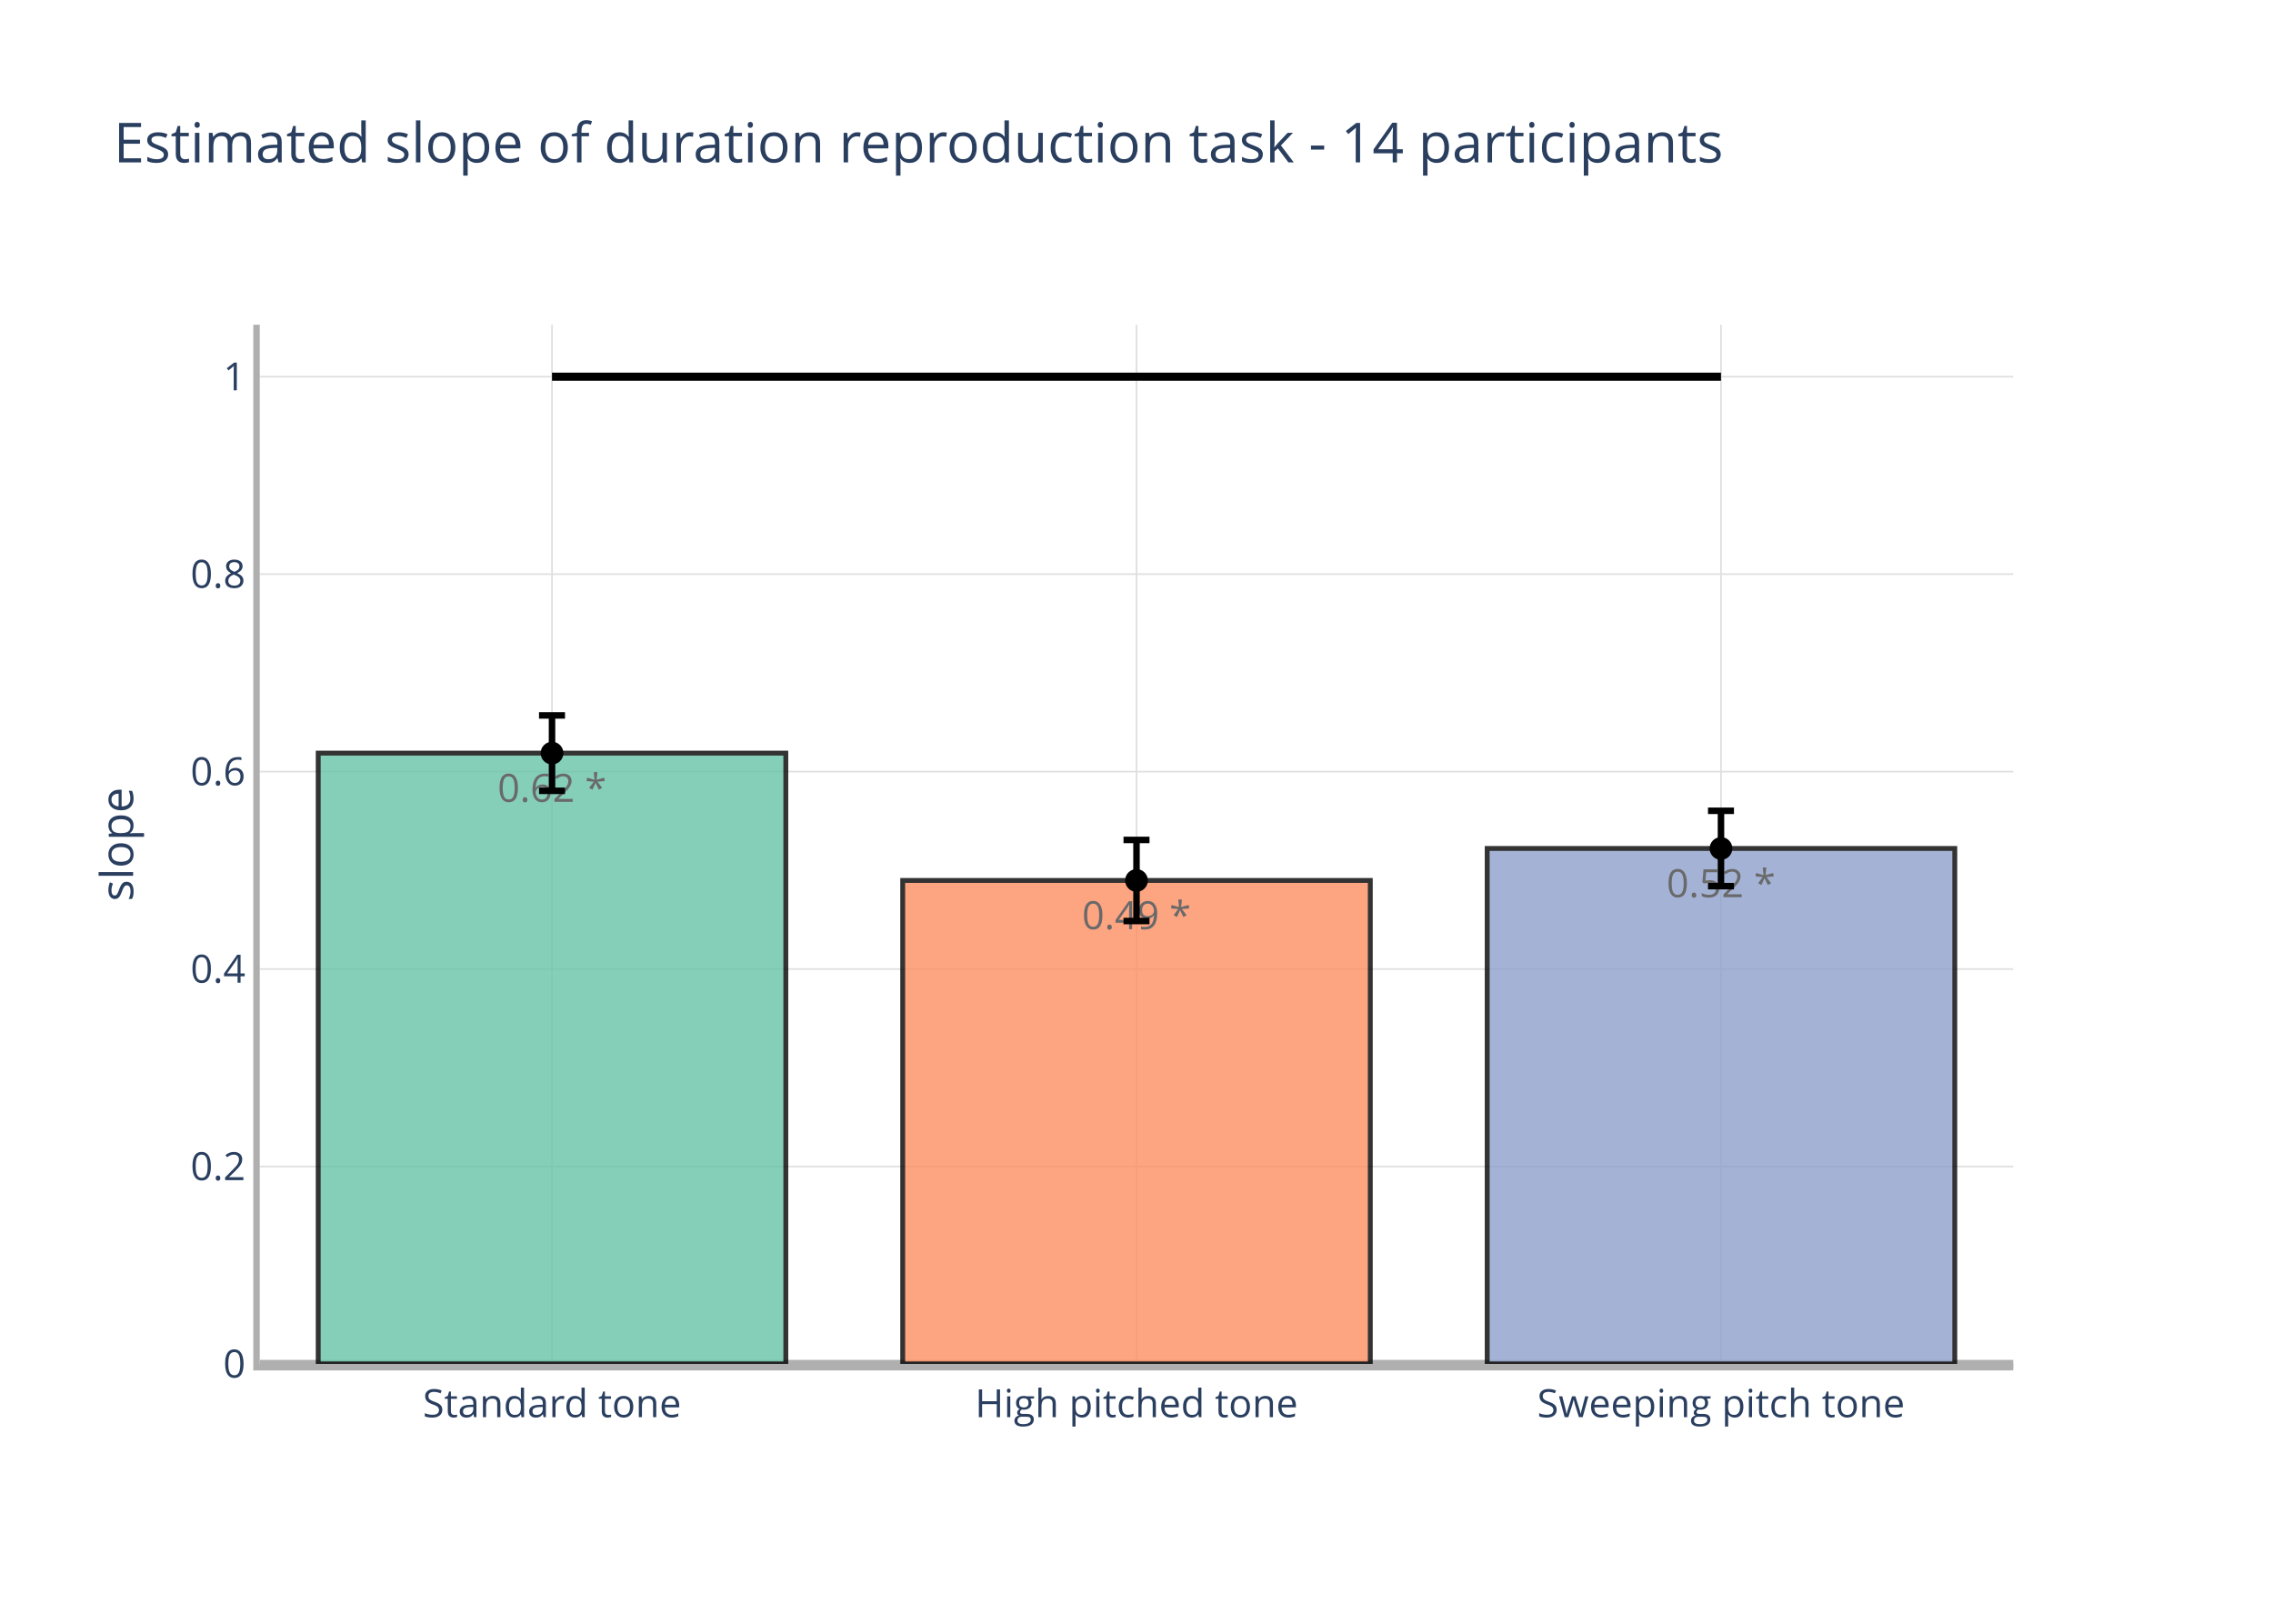
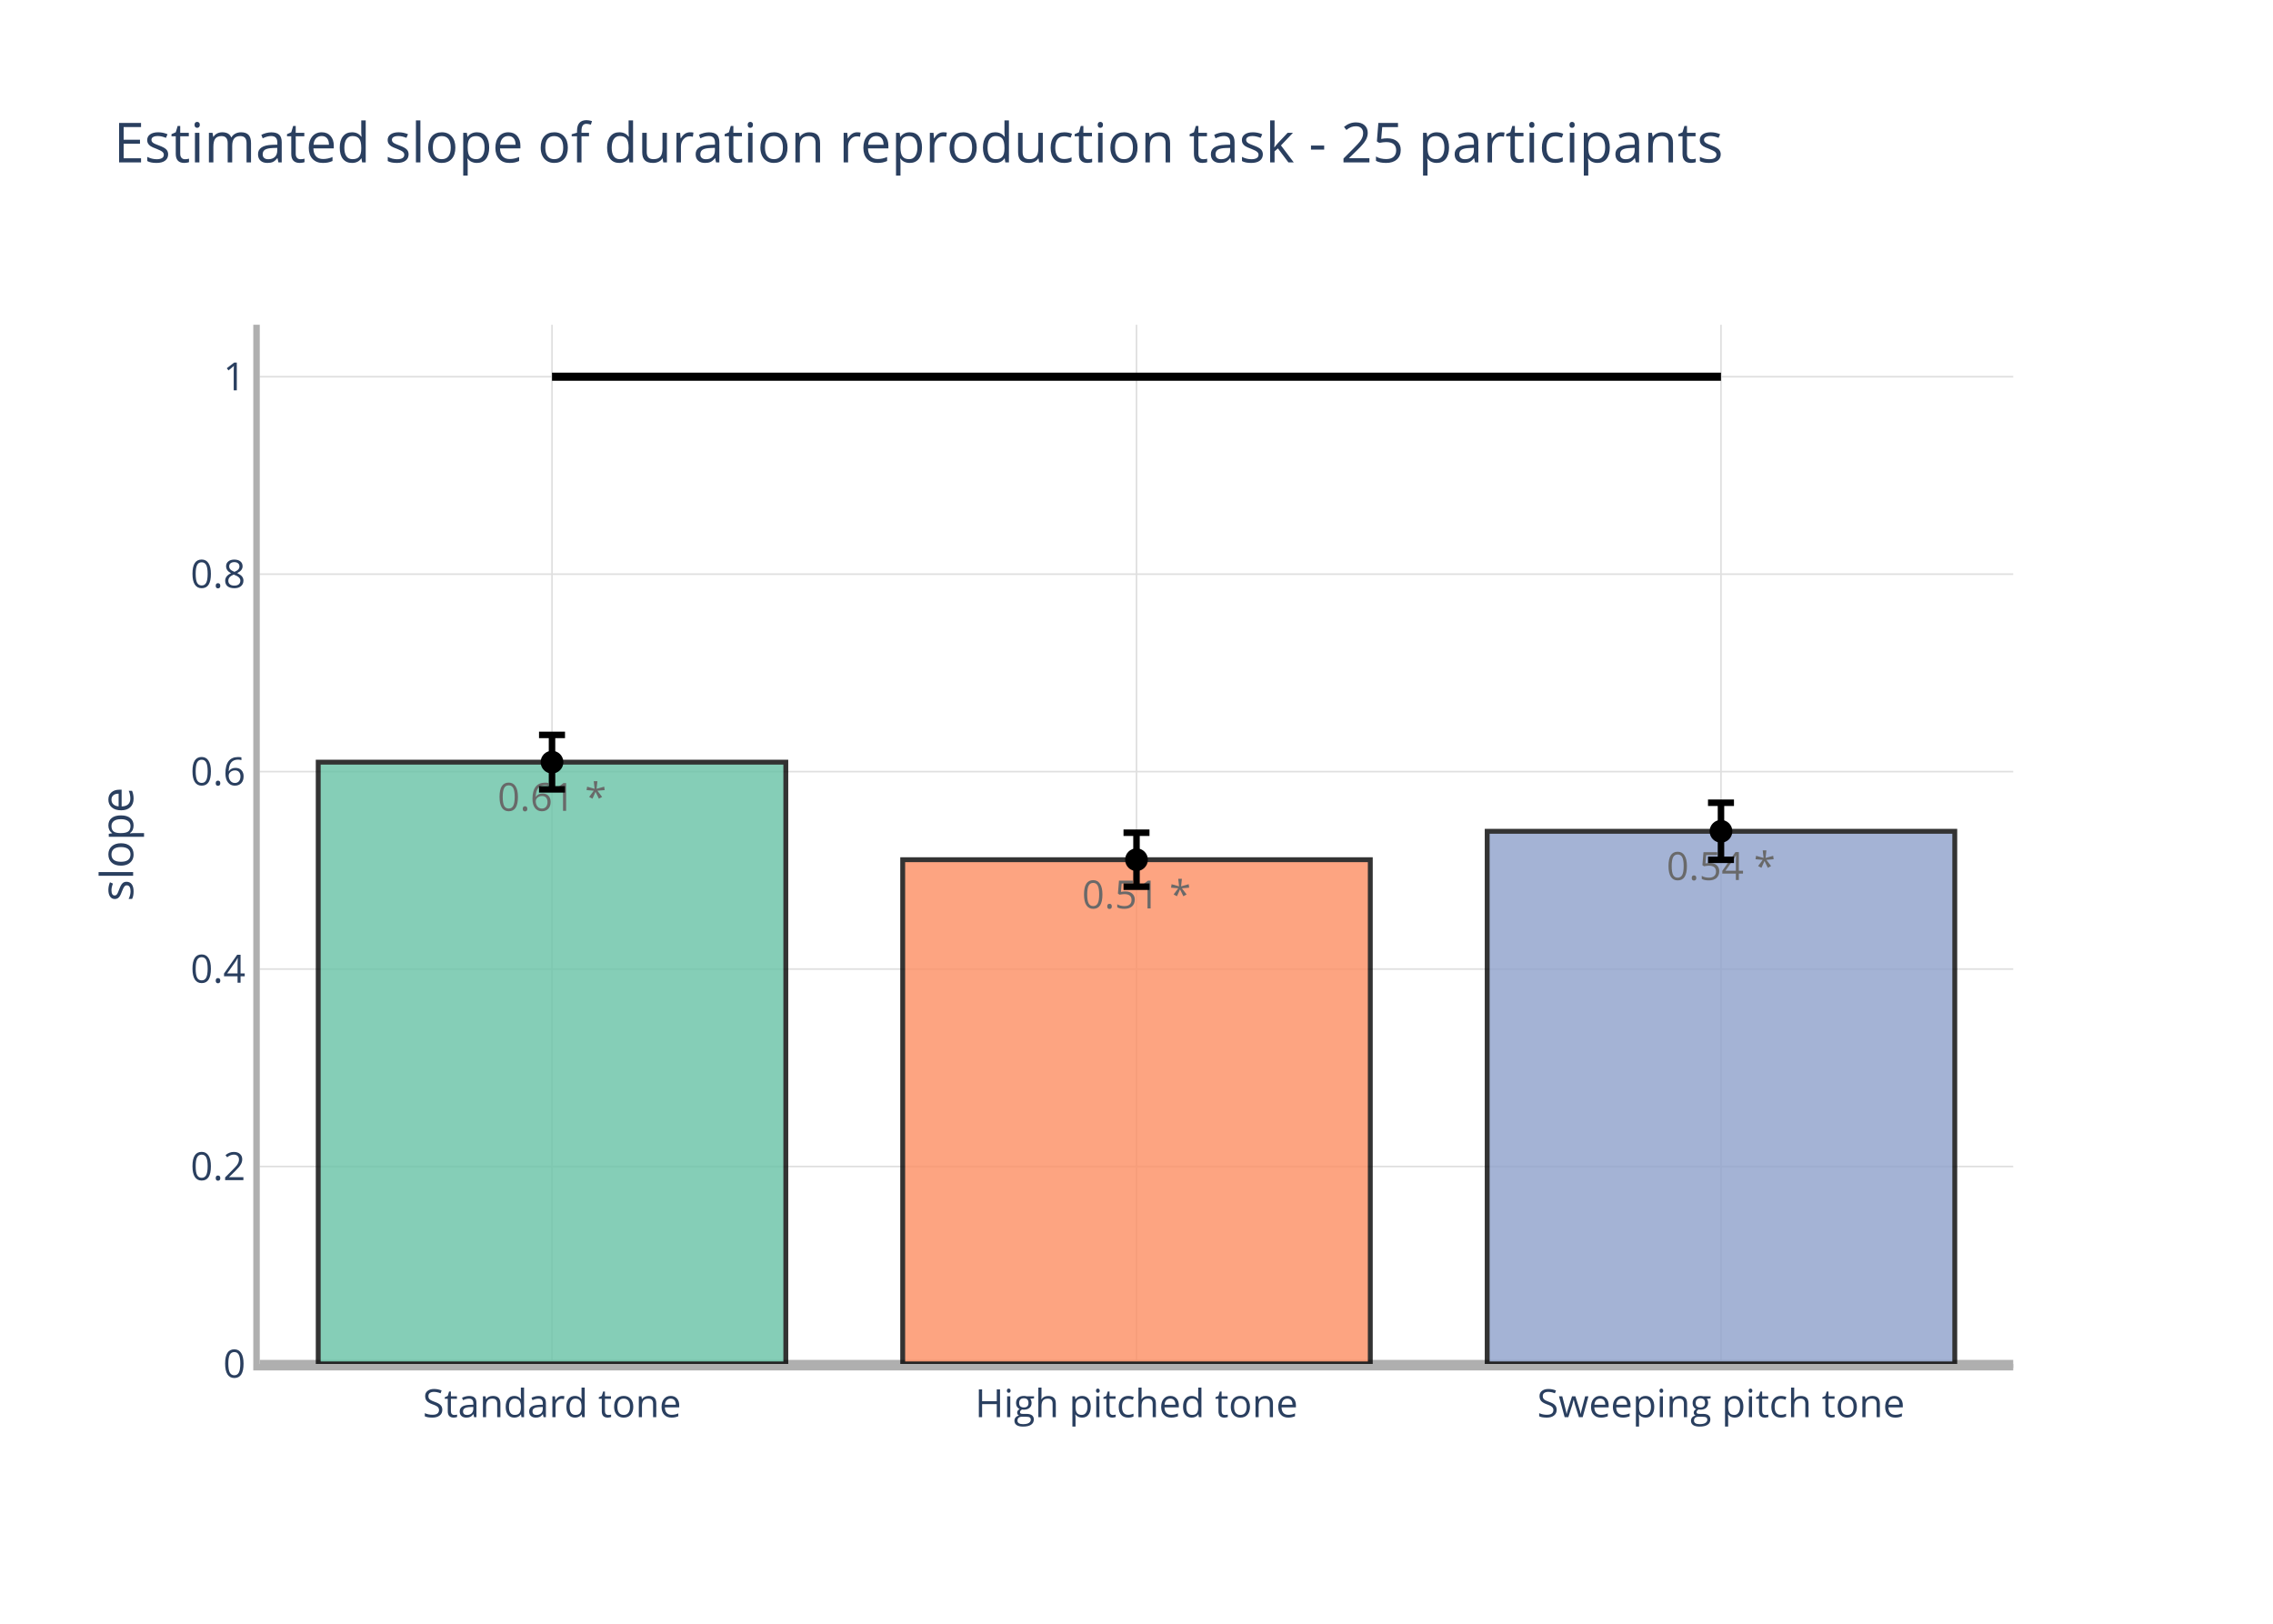
<svg xmlns="http://www.w3.org/2000/svg" class="main-svg" width="700" height="500" viewBox="0 0 700 500">
  <rect x="0" y="0" width="700" height="500" style="fill: rgb(255, 255, 255); fill-opacity: 1;" />
-   <defs id="defs-998db6">
+   <defs id="defs-dc0d78">
    <g class="clips">
-       <clipPath id="clip998db6xyplot" class="plotclip">
+       <clipPath id="clipdc0d78xyplot" class="plotclip">
        <rect width="540" height="320" />
      </clipPath>
-       <clipPath class="axesclip" id="clip998db6x">
+       <clipPath class="axesclip" id="clipdc0d78x">
        <rect x="80" y="0" width="540" height="500" />
      </clipPath>
-       <clipPath class="axesclip" id="clip998db6y">
+       <clipPath class="axesclip" id="clipdc0d78y">
        <rect x="0" y="100" width="700" height="320" />
      </clipPath>
-       <clipPath class="axesclip" id="clip998db6xy">
+       <clipPath class="axesclip" id="clipdc0d78xy">
        <rect x="80" y="100" width="540" height="320" />
      </clipPath>
    </g>
    <g class="gradients" />
  </defs>
  <g class="bglayer">
    <rect class="bg" x="80" y="100" width="540" height="320" style="fill: rgb(255, 255, 255); fill-opacity: 1; stroke-width: 0;" />
  </g>
  <g class="layer-below">
    <g class="imagelayer" />
    <g class="shapelayer" />
  </g>
  <g class="cartesianlayer">
    <g class="subplot xy">
      <g class="layer-subplot">
        <g class="shapelayer" />
        <g class="imagelayer" />
      </g>
      <g class="gridlayer">
        <g class="x">
          <path class="xgrid crisp" transform="translate(170,0)" d="M0,100v320" style="stroke: rgb(223, 223, 223); stroke-opacity: 1; stroke-width: 0.5px;" />
          <path class="xgrid crisp" transform="translate(350,0)" d="M0,100v320" style="stroke: rgb(223, 223, 223); stroke-opacity: 1; stroke-width: 0.5px;" />
          <path class="xgrid crisp" transform="translate(530,0)" d="M0,100v320" style="stroke: rgb(223, 223, 223); stroke-opacity: 1; stroke-width: 0.5px;" />
        </g>
        <g class="y">
          <path class="ygrid crisp" transform="translate(0,359.2)" d="M80,0h540" style="stroke: rgb(223, 223, 223); stroke-opacity: 1; stroke-width: 0.5px;" />
          <path class="ygrid crisp" transform="translate(0,298.4)" d="M80,0h540" style="stroke: rgb(223, 223, 223); stroke-opacity: 1; stroke-width: 0.5px;" />
          <path class="ygrid crisp" transform="translate(0,237.6)" d="M80,0h540" style="stroke: rgb(223, 223, 223); stroke-opacity: 1; stroke-width: 0.5px;" />
          <path class="ygrid crisp" transform="translate(0,176.8)" d="M80,0h540" style="stroke: rgb(223, 223, 223); stroke-opacity: 1; stroke-width: 0.5px;" />
          <path class="ygrid crisp" transform="translate(0,116)" d="M80,0h540" style="stroke: rgb(223, 223, 223); stroke-opacity: 1; stroke-width: 0.5px;" />
        </g>
      </g>
      <g class="zerolinelayer">
        <path class="yzl zl crisp" transform="translate(0,420)" d="M80,0h540" style="stroke: rgb(175, 175, 175); stroke-opacity: 1; stroke-width: 2.5px;" />
      </g>
      <path class="xlines-below" />
      <path class="ylines-below" />
      <g class="overlines-below" />
      <g class="xaxislayer-below" />
      <g class="yaxislayer-below" />
      <g class="overaxes-below" />
-       <g class="plot" transform="translate(80, 100)" clip-path="url('#clip998db6xyplot')">
+       <g class="plot" transform="translate(80, 100)" clip-path="url('#clipdc0d78xyplot')">
        <g class="barlayer mlayer">
          <g class="trace bars" style="opacity: 0.8;">
            <g class="points">
              <g class="point">
-                 <path d="M18,320V131.91H162V320Z" style="vector-effect: non-scaling-stroke; opacity: 1; stroke-width: 1.5px; fill: rgb(102, 194, 165); fill-opacity: 1; stroke: rgb(0, 0, 0); stroke-opacity: 1;" />
-                 <text class="bartext bartext-inside" transform="translate(90 146.91)" text-anchor="middle" data-notex="1" x="0" y="0" style="font-family: 'Open Sans', verdana, arial, sans-serif; font-size: 12px; fill: rgb(68, 68, 68); fill-opacity: 1; white-space: pre;">0.62 *</text>
+                 <path d="M18,320V134.69H162V320Z" style="vector-effect: non-scaling-stroke; opacity: 1; stroke-width: 1.5px; fill: rgb(102, 194, 165); fill-opacity: 1; stroke: rgb(0, 0, 0); stroke-opacity: 1;" />
+                 <text class="bartext bartext-inside" transform="translate(90 149.69)" text-anchor="middle" data-notex="1" x="0" y="0" style="font-family: 'Open Sans', verdana, arial, sans-serif; font-size: 12px; fill: rgb(68, 68, 68); fill-opacity: 1; white-space: pre;">0.61 *</text>
              </g>
            </g>
          </g>
          <g class="trace bars" style="opacity: 0.8;">
            <g class="points">
              <g class="point">
-                 <path d="M198,320V171.12H342V320Z" style="vector-effect: non-scaling-stroke; opacity: 1; stroke-width: 1.5px; fill: rgb(252, 141, 98); fill-opacity: 1; stroke: rgb(0, 0, 0); stroke-opacity: 1;" />
-                 <text class="bartext bartext-inside" transform="translate(270 186.12)" text-anchor="middle" data-notex="1" x="0" y="0" style="font-family: 'Open Sans', verdana, arial, sans-serif; font-size: 12px; fill: rgb(68, 68, 68); fill-opacity: 1; white-space: pre;">0.49 *</text>
+                 <path d="M198,320V164.73H342V320Z" style="vector-effect: non-scaling-stroke; opacity: 1; stroke-width: 1.5px; fill: rgb(252, 141, 98); fill-opacity: 1; stroke: rgb(0, 0, 0); stroke-opacity: 1;" />
+                 <text class="bartext bartext-inside" transform="translate(270 179.73)" text-anchor="middle" data-notex="1" x="0" y="0" style="font-family: 'Open Sans', verdana, arial, sans-serif; font-size: 12px; fill: rgb(68, 68, 68); fill-opacity: 1; white-space: pre;">0.51 *</text>
              </g>
            </g>
          </g>
          <g class="trace bars" style="opacity: 0.8;">
            <g class="points">
              <g class="point">
-                 <path d="M378,320V161.27H522V320Z" style="vector-effect: non-scaling-stroke; opacity: 1; stroke-width: 1.5px; fill: rgb(141, 160, 203); fill-opacity: 1; stroke: rgb(0, 0, 0); stroke-opacity: 1;" />
-                 <text class="bartext bartext-inside" transform="translate(450 176.27)" text-anchor="middle" data-notex="1" x="0" y="0" style="font-family: 'Open Sans', verdana, arial, sans-serif; font-size: 12px; fill: rgb(68, 68, 68); fill-opacity: 1; white-space: pre;">0.52 *</text>
+                 <path d="M378,320V155.98H522V320Z" style="vector-effect: non-scaling-stroke; opacity: 1; stroke-width: 1.5px; fill: rgb(141, 160, 203); fill-opacity: 1; stroke: rgb(0, 0, 0); stroke-opacity: 1;" />
+                 <text class="bartext bartext-inside" transform="translate(450 170.98)" text-anchor="middle" data-notex="1" x="0" y="0" style="font-family: 'Open Sans', verdana, arial, sans-serif; font-size: 12px; fill: rgb(68, 68, 68); fill-opacity: 1; white-space: pre;">0.54 *</text>
              </g>
            </g>
          </g>
        </g>
        <g class="scatterlayer mlayer">
-           <g class="trace scatter tracefcba76" style="stroke-miterlimit: 2; opacity: 1;">
+           <g class="trace scatter trace6df365" style="stroke-miterlimit: 2; opacity: 1;">
            <g class="fills" />
            <g class="errorbars">
              <g class="errorbar">
-                 <path class="yerror" d="M86,120.3h8m-4,0V143.52m-4,0h8" style="vector-effect: non-scaling-stroke; stroke-width: 2px; stroke: rgb(0, 0, 0); stroke-opacity: 1;" />
+                 <path class="yerror" d="M86,126.3h8m-4,0V143.07m-4,0h8" style="vector-effect: non-scaling-stroke; stroke-width: 2px; stroke: rgb(0, 0, 0); stroke-opacity: 1;" />
              </g>
            </g>
            <g class="lines" />
            <g class="points">
-               <path class="point" transform="translate(90,131.91)" d="M2.5,0A2.5,2.5 0 1,1 0,-2.5A2.5,2.5 0 0,1 2.5,0Z" style="opacity: 1; stroke-width: 2px; fill: rgb(0, 0, 0); fill-opacity: 1; stroke: rgb(0, 0, 0); stroke-opacity: 1;" />
+               <path class="point" transform="translate(90,134.69)" d="M2.5,0A2.5,2.5 0 1,1 0,-2.5A2.5,2.5 0 0,1 2.5,0Z" style="opacity: 1; stroke-width: 2px; fill: rgb(0, 0, 0); fill-opacity: 1; stroke: rgb(0, 0, 0); stroke-opacity: 1;" />
            </g>
            <g class="text" />
          </g>
-           <g class="trace scatter trace75de86" style="stroke-miterlimit: 2; opacity: 1;">
+           <g class="trace scatter trace80818e" style="stroke-miterlimit: 2; opacity: 1;">
            <g class="fills" />
            <g class="errorbars">
              <g class="errorbar">
-                 <path class="yerror" d="M266,158.64h8m-4,0V183.61m-4,0h8" style="vector-effect: non-scaling-stroke; stroke-width: 2px; stroke: rgb(0, 0, 0); stroke-opacity: 1;" />
+                 <path class="yerror" d="M266,156.42h8m-4,0V173.04m-4,0h8" style="vector-effect: non-scaling-stroke; stroke-width: 2px; stroke: rgb(0, 0, 0); stroke-opacity: 1;" />
              </g>
            </g>
            <g class="lines" />
            <g class="points">
-               <path class="point" transform="translate(270,171.12)" d="M2.5,0A2.5,2.5 0 1,1 0,-2.5A2.5,2.5 0 0,1 2.5,0Z" style="opacity: 1; stroke-width: 2px; fill: rgb(0, 0, 0); fill-opacity: 1; stroke: rgb(0, 0, 0); stroke-opacity: 1;" />
+               <path class="point" transform="translate(270,164.73)" d="M2.5,0A2.5,2.5 0 1,1 0,-2.5A2.5,2.5 0 0,1 2.5,0Z" style="opacity: 1; stroke-width: 2px; fill: rgb(0, 0, 0); fill-opacity: 1; stroke: rgb(0, 0, 0); stroke-opacity: 1;" />
            </g>
            <g class="text" />
          </g>
-           <g class="trace scatter tracec654fb" style="stroke-miterlimit: 2; opacity: 1;">
+           <g class="trace scatter traceea07be" style="stroke-miterlimit: 2; opacity: 1;">
            <g class="fills" />
            <g class="errorbars">
              <g class="errorbar">
-                 <path class="yerror" d="M446,149.67h8m-4,0V172.87m-4,0h8" style="vector-effect: non-scaling-stroke; stroke-width: 2px; stroke: rgb(0, 0, 0); stroke-opacity: 1;" />
+                 <path class="yerror" d="M446,147.19h8m-4,0V164.76m-4,0h8" style="vector-effect: non-scaling-stroke; stroke-width: 2px; stroke: rgb(0, 0, 0); stroke-opacity: 1;" />
              </g>
            </g>
            <g class="lines" />
            <g class="points">
-               <path class="point" transform="translate(450,161.27)" d="M2.5,0A2.5,2.5 0 1,1 0,-2.5A2.5,2.5 0 0,1 2.5,0Z" style="opacity: 1; stroke-width: 2px; fill: rgb(0, 0, 0); fill-opacity: 1; stroke: rgb(0, 0, 0); stroke-opacity: 1;" />
+               <path class="point" transform="translate(450,155.98)" d="M2.5,0A2.5,2.5 0 1,1 0,-2.5A2.5,2.5 0 0,1 2.5,0Z" style="opacity: 1; stroke-width: 2px; fill: rgb(0, 0, 0); fill-opacity: 1; stroke: rgb(0, 0, 0); stroke-opacity: 1;" />
            </g>
            <g class="text" />
          </g>
-           <g class="trace scatter trace7ec92a" style="stroke-miterlimit: 2; opacity: 1;">
+           <g class="trace scatter trace9770b9" style="stroke-miterlimit: 2; opacity: 1;">
            <g class="fills" />
            <g class="errorbars" />
            <g class="lines">
              <path class="js-line" d="M90,16L450,16" style="vector-effect: non-scaling-stroke; fill: none; stroke: rgb(0, 0, 0); stroke-opacity: 1; stroke-width: 2.5px; opacity: 1;" />
            </g>
            <g class="points" />
            <g class="text" />
          </g>
        </g>
      </g>
      <g class="overplot" />
      <path class="xlines-above crisp" d="M78,421H620" style="fill: none; stroke-width: 2px; stroke: rgb(175, 175, 175); stroke-opacity: 1;" />
      <path class="ylines-above crisp" d="M79,100V420" style="fill: none; stroke-width: 2px; stroke: rgb(175, 175, 175); stroke-opacity: 1;" />
      <g class="overlines-above" />
      <g class="xaxislayer-above">
        <g class="xtick">
          <text text-anchor="middle" x="0" y="436.4" transform="translate(170,0)" style="font-family: 'Open Sans', verdana, arial, sans-serif; font-size: 12px; fill: rgb(42, 63, 95); fill-opacity: 1; white-space: pre;">Standard tone</text>
        </g>
        <g class="xtick">
          <text text-anchor="middle" x="0" y="436.4" transform="translate(350,0)" style="font-family: 'Open Sans', verdana, arial, sans-serif; font-size: 12px; fill: rgb(42, 63, 95); fill-opacity: 1; white-space: pre;">High pitched tone</text>
        </g>
        <g class="xtick">
          <text text-anchor="middle" x="0" y="436.4" transform="translate(530,0)" style="font-family: 'Open Sans', verdana, arial, sans-serif; font-size: 12px; fill: rgb(42, 63, 95); fill-opacity: 1; white-space: pre;">Sweeping pitch tone</text>
        </g>
      </g>
      <g class="yaxislayer-above">
        <g class="ytick">
          <text text-anchor="end" x="75.6" y="4.2" transform="translate(0,420)" style="font-family: 'Open Sans', verdana, arial, sans-serif; font-size: 12px; fill: rgb(42, 63, 95); fill-opacity: 1; white-space: pre;">0</text>
        </g>
        <g class="ytick">
          <text text-anchor="end" x="75.6" y="4.2" transform="translate(0,359.2)" style="font-family: 'Open Sans', verdana, arial, sans-serif; font-size: 12px; fill: rgb(42, 63, 95); fill-opacity: 1; white-space: pre;">0.2</text>
        </g>
        <g class="ytick">
          <text text-anchor="end" x="75.6" y="4.2" transform="translate(0,298.4)" style="font-family: 'Open Sans', verdana, arial, sans-serif; font-size: 12px; fill: rgb(42, 63, 95); fill-opacity: 1; white-space: pre;">0.4</text>
        </g>
        <g class="ytick">
          <text text-anchor="end" x="75.6" y="4.2" transform="translate(0,237.6)" style="font-family: 'Open Sans', verdana, arial, sans-serif; font-size: 12px; fill: rgb(42, 63, 95); fill-opacity: 1; white-space: pre;">0.6</text>
        </g>
        <g class="ytick">
          <text text-anchor="end" x="75.6" y="4.2" transform="translate(0,176.8)" style="font-family: 'Open Sans', verdana, arial, sans-serif; font-size: 12px; fill: rgb(42, 63, 95); fill-opacity: 1; white-space: pre;">0.8</text>
        </g>
        <g class="ytick">
          <text text-anchor="end" x="75.6" y="4.2" transform="translate(0,116)" style="font-family: 'Open Sans', verdana, arial, sans-serif; font-size: 12px; fill: rgb(42, 63, 95); fill-opacity: 1; white-space: pre;">1</text>
        </g>
      </g>
      <g class="overaxes-above" />
    </g>
  </g>
  <g class="polarlayer" />
  <g class="ternarylayer" />
  <g class="geolayer" />
  <g class="funnelarealayer" />
  <g class="pielayer" />
  <g class="sunburstlayer" />
  <g class="glimages" />
-   <defs id="topdefs-998db6">
+   <defs id="topdefs-dc0d78">
    <g class="clips" />
  </defs>
  <g class="layer-above">
    <g class="imagelayer" />
    <g class="shapelayer" />
  </g>
  <g class="infolayer">
    <g class="g-gtitle">
-       <text class="gtitle" x="35" y="50" text-anchor="start" dy="0em" style="font-family: 'Open Sans', verdana, arial, sans-serif; font-size: 17px; fill: rgb(42, 63, 95); opacity: 1; font-weight: normal; white-space: pre;">Estimated slope of duration reproduction task - 14 participants</text>
+       <text class="gtitle" x="35" y="50" text-anchor="start" dy="0em" style="font-family: 'Open Sans', verdana, arial, sans-serif; font-size: 17px; fill: rgb(42, 63, 95); opacity: 1; font-weight: normal; white-space: pre;">Estimated slope of duration reproduction task - 25 participants</text>
    </g>
    <g class="g-xtitle" />
    <g class="g-ytitle">
      <text class="ytitle" transform="rotate(-90,41,260)" x="41" y="260" text-anchor="middle" style="font-family: 'Open Sans', verdana, arial, sans-serif; font-size: 14px; fill: rgb(42, 63, 95); opacity: 1; font-weight: normal; white-space: pre;">slope</text>
    </g>
  </g>
</svg>
